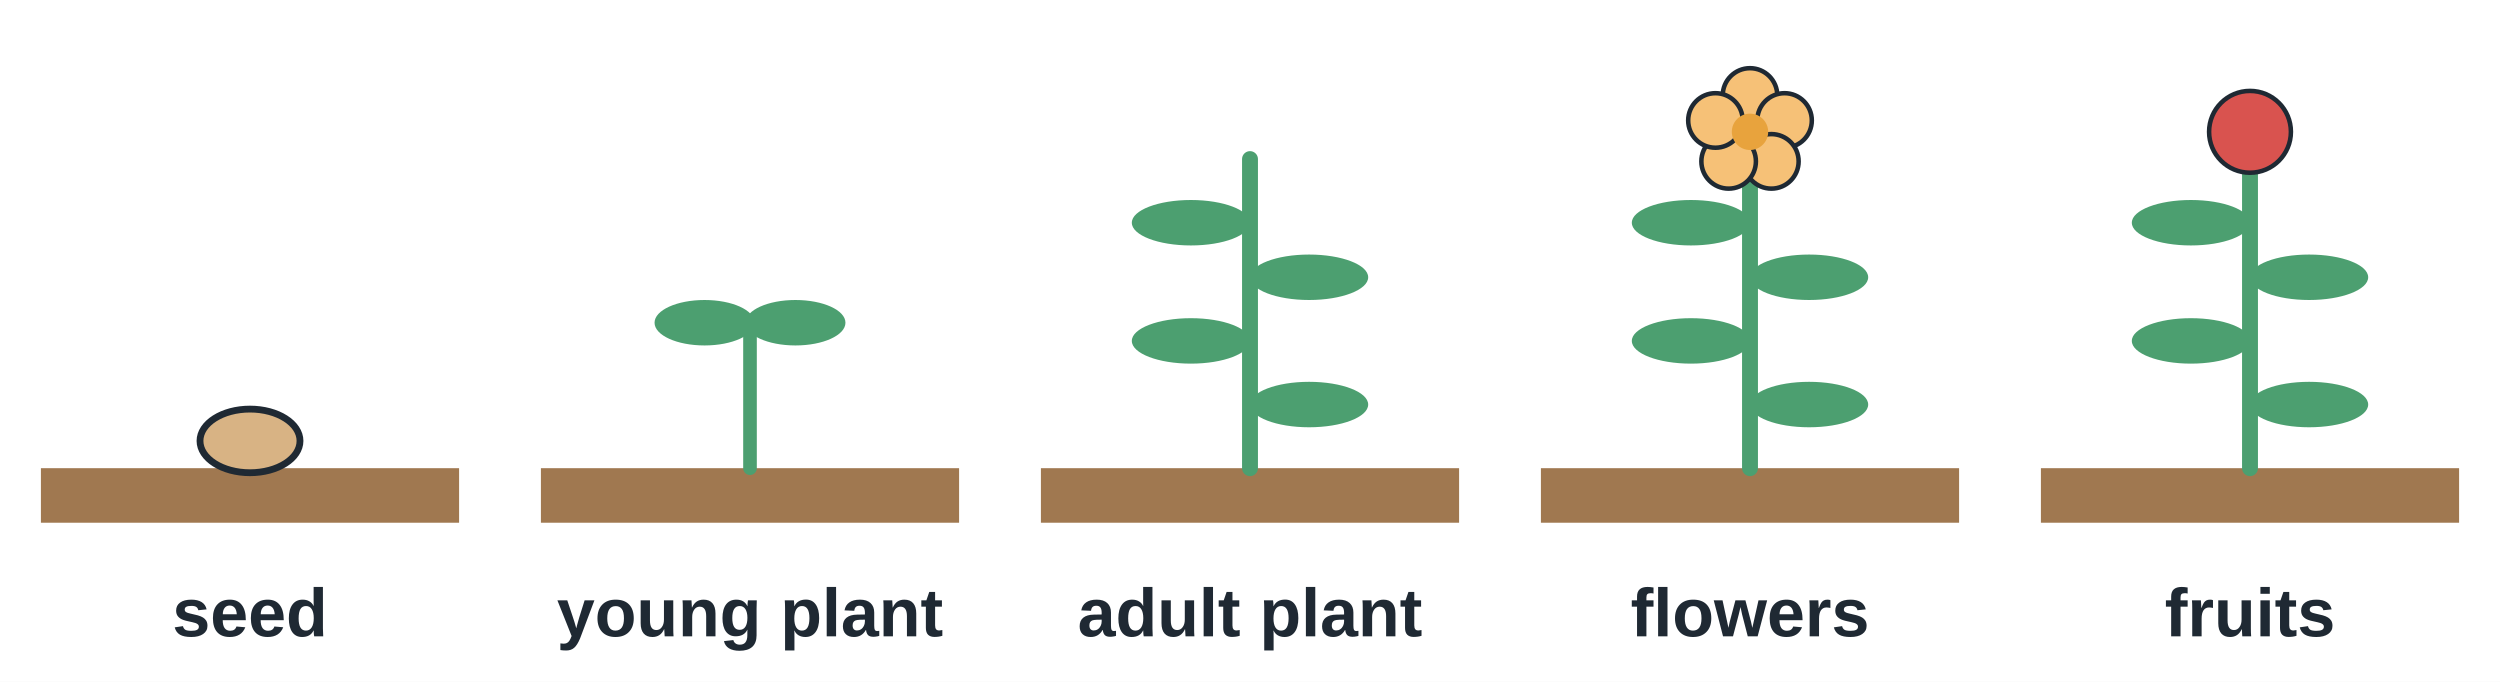
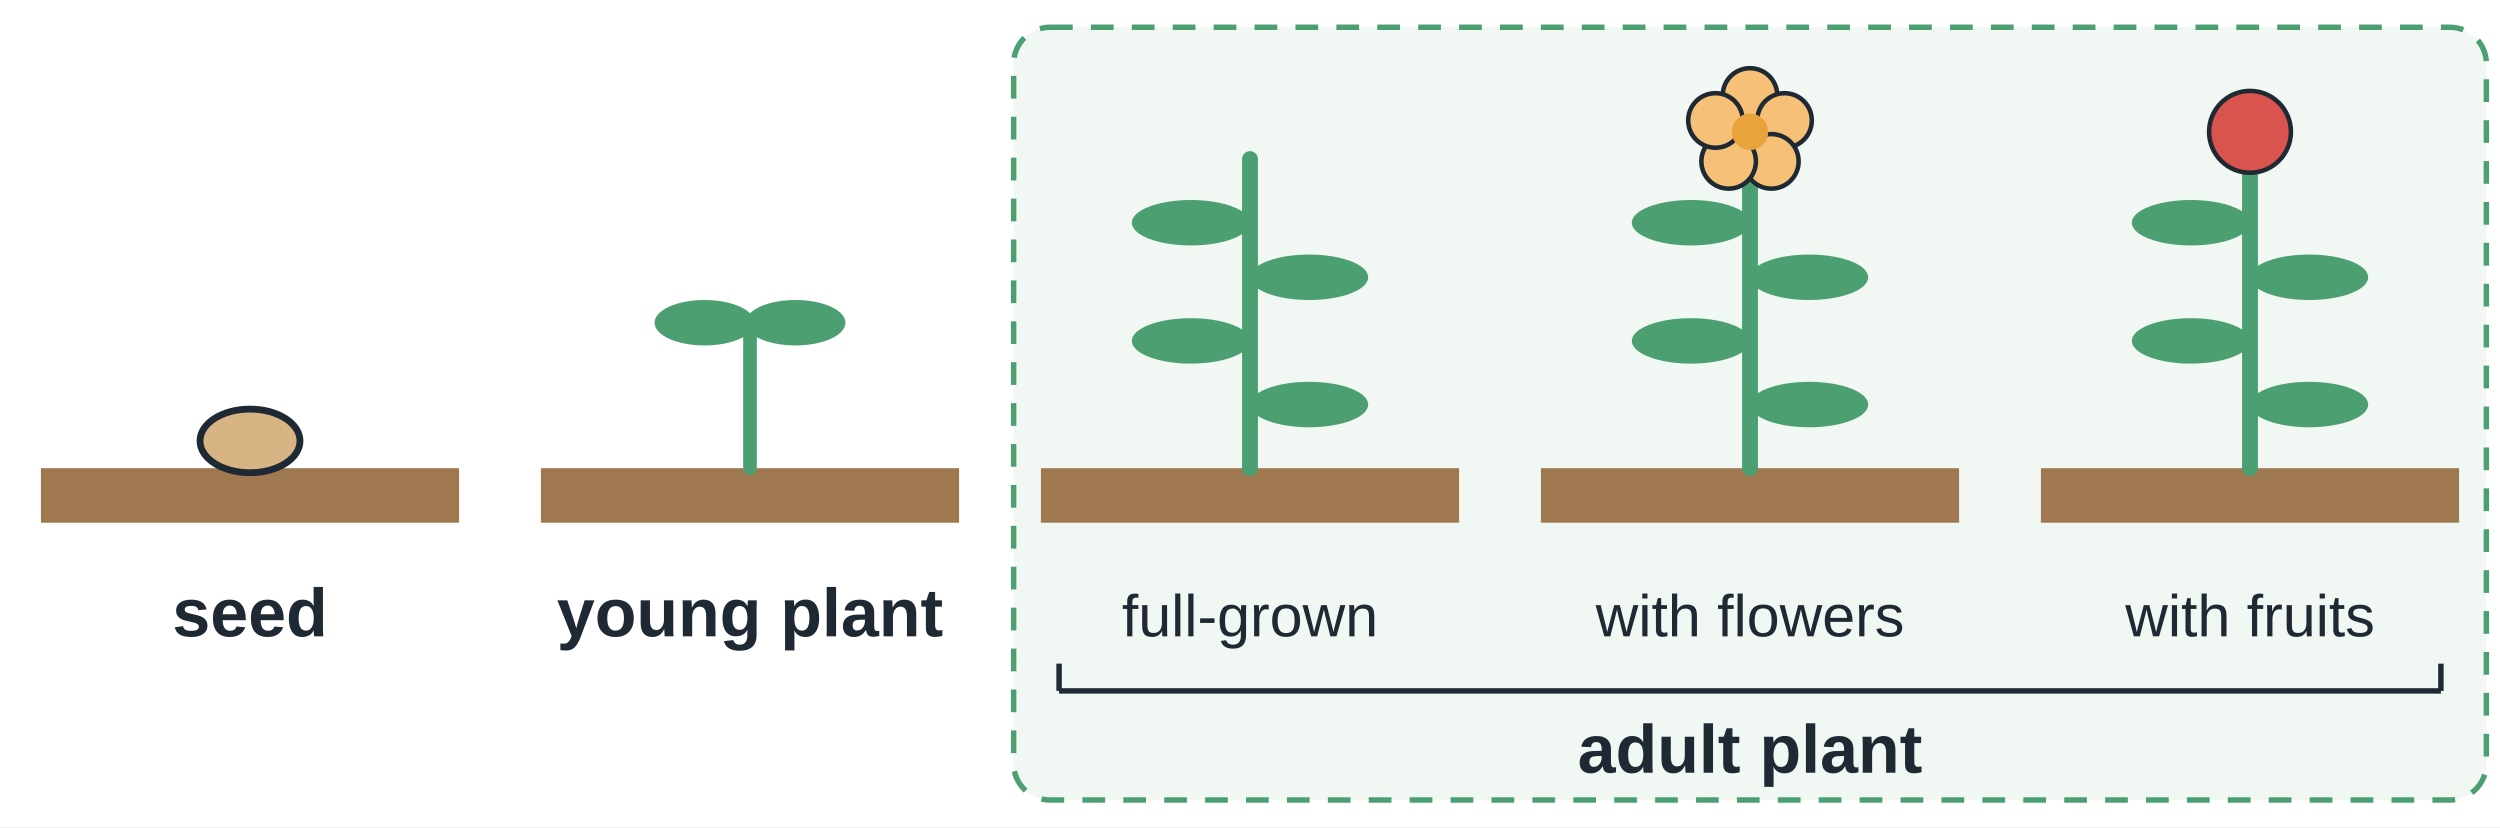
- <svg xmlns="http://www.w3.org/2000/svg" viewBox="0 0 550 150" width="550" height="150" role="img">
-   <rect x="0" y="0" width="550" height="150" fill="#ffffff" />
+ <svg xmlns="http://www.w3.org/2000/svg" viewBox="0 0 550 182" width="550" height="182" role="img">
+   <rect x="0" y="0" width="550" height="182" fill="#ffffff" />
+   <rect x="223" y="6" width="324" height="170" rx="8" fill="#f1f7f3" stroke="#4c9f70" stroke-width="1.2" stroke-dasharray="5 4" />
  <rect x="9.0" y="103.0" width="92" height="12" fill="#a07850" />
  <ellipse cx="55.0" cy="97.0" rx="11" ry="7" fill="#d8b384" stroke="#1f2933" stroke-width="1.5" />
  <text x="55.0" y="140.0" font-family="Arial, Helvetica, sans-serif" font-size="15" text-anchor="middle" font-weight="bold" fill="#1f2933">seed</text>
  <rect x="119.0" y="103.0" width="92" height="12" fill="#a07850" />
  <line x1="165.0" y1="103.0" x2="165.0" y2="73.0" stroke="#4c9f70" stroke-width="3" stroke-linecap="round" />
  <ellipse cx="155.0" cy="71.0" rx="11" ry="5" fill="#4c9f70" />
  <ellipse cx="175.0" cy="71.0" rx="11" ry="5" fill="#4c9f70" />
  <text x="165.0" y="140.0" font-family="Arial, Helvetica, sans-serif" font-size="15" text-anchor="middle" font-weight="bold" fill="#1f2933">young plant</text>
  <rect x="229.0" y="103.0" width="92" height="12" fill="#a07850" />
  <line x1="275.0" y1="103.0" x2="275.0" y2="35.0" stroke="#4c9f70" stroke-width="3.5" stroke-linecap="round" />
  <ellipse cx="288.0" cy="89.0" rx="13" ry="5" fill="#4c9f70" />
  <ellipse cx="262.0" cy="75.0" rx="13" ry="5" fill="#4c9f70" />
  <ellipse cx="288.0" cy="61.0" rx="13" ry="5" fill="#4c9f70" />
  <ellipse cx="262.0" cy="49.0" rx="13" ry="5" fill="#4c9f70" />
-   <text x="275.0" y="140.0" font-family="Arial, Helvetica, sans-serif" font-size="15" text-anchor="middle" font-weight="bold" fill="#1f2933">adult plant</text>
+   <text x="275.0" y="140.0" font-family="Arial, Helvetica, sans-serif" font-size="13" text-anchor="middle" font-weight="normal" fill="#1f2933">full-grown</text>
  <rect x="339.0" y="103.0" width="92" height="12" fill="#a07850" />
  <line x1="385.0" y1="103.0" x2="385.0" y2="35.0" stroke="#4c9f70" stroke-width="3.5" stroke-linecap="round" />
  <ellipse cx="398.0" cy="89.0" rx="13" ry="5" fill="#4c9f70" />
  <ellipse cx="372.0" cy="75.0" rx="13" ry="5" fill="#4c9f70" />
  <ellipse cx="398.0" cy="61.0" rx="13" ry="5" fill="#4c9f70" />
  <ellipse cx="372.0" cy="49.0" rx="13" ry="5" fill="#4c9f70" />
  <circle cx="385.0" cy="21.0" r="6" fill="#f6c177" stroke="#1f2933" stroke-width="1" />
  <circle cx="392.6" cy="26.5" r="6" fill="#f6c177" stroke="#1f2933" stroke-width="1" />
  <circle cx="389.7" cy="35.5" r="6" fill="#f6c177" stroke="#1f2933" stroke-width="1" />
  <circle cx="380.3" cy="35.5" r="6" fill="#f6c177" stroke="#1f2933" stroke-width="1" />
  <circle cx="377.4" cy="26.5" r="6" fill="#f6c177" stroke="#1f2933" stroke-width="1" />
  <circle cx="385.0" cy="29.0" r="4" fill="#e8a33d" />
-   <text x="385.0" y="140.0" font-family="Arial, Helvetica, sans-serif" font-size="15" text-anchor="middle" font-weight="bold" fill="#1f2933">flowers</text>
+   <text x="385.0" y="140.0" font-family="Arial, Helvetica, sans-serif" font-size="13" text-anchor="middle" font-weight="normal" fill="#1f2933">with flowers</text>
  <rect x="449.0" y="103.0" width="92" height="12" fill="#a07850" />
  <line x1="495.0" y1="103.0" x2="495.0" y2="35.0" stroke="#4c9f70" stroke-width="3.5" stroke-linecap="round" />
  <ellipse cx="508.0" cy="89.0" rx="13" ry="5" fill="#4c9f70" />
  <ellipse cx="482.0" cy="75.0" rx="13" ry="5" fill="#4c9f70" />
  <ellipse cx="508.0" cy="61.0" rx="13" ry="5" fill="#4c9f70" />
  <ellipse cx="482.0" cy="49.0" rx="13" ry="5" fill="#4c9f70" />
  <circle cx="495.0" cy="29.0" r="9" fill="#d9534f" stroke="#1f2933" stroke-width="1" />
-   <text x="495.0" y="140.0" font-family="Arial, Helvetica, sans-serif" font-size="15" text-anchor="middle" font-weight="bold" fill="#1f2933">fruits</text>
+   <text x="495.0" y="140.0" font-family="Arial, Helvetica, sans-serif" font-size="13" text-anchor="middle" font-weight="normal" fill="#1f2933">with fruits</text>
+   <line x1="233" y1="152" x2="537" y2="152" stroke="#1f2933" stroke-width="1.2" />
+   <line x1="233" y1="146" x2="233" y2="152" stroke="#1f2933" stroke-width="1.2" />
+   <line x1="537" y1="146" x2="537" y2="152" stroke="#1f2933" stroke-width="1.2" />
+   <text x="385.0" y="170.0" font-family="Arial, Helvetica, sans-serif" font-size="15" text-anchor="middle" font-weight="bold" fill="#1f2933">adult plant</text>
</svg>
